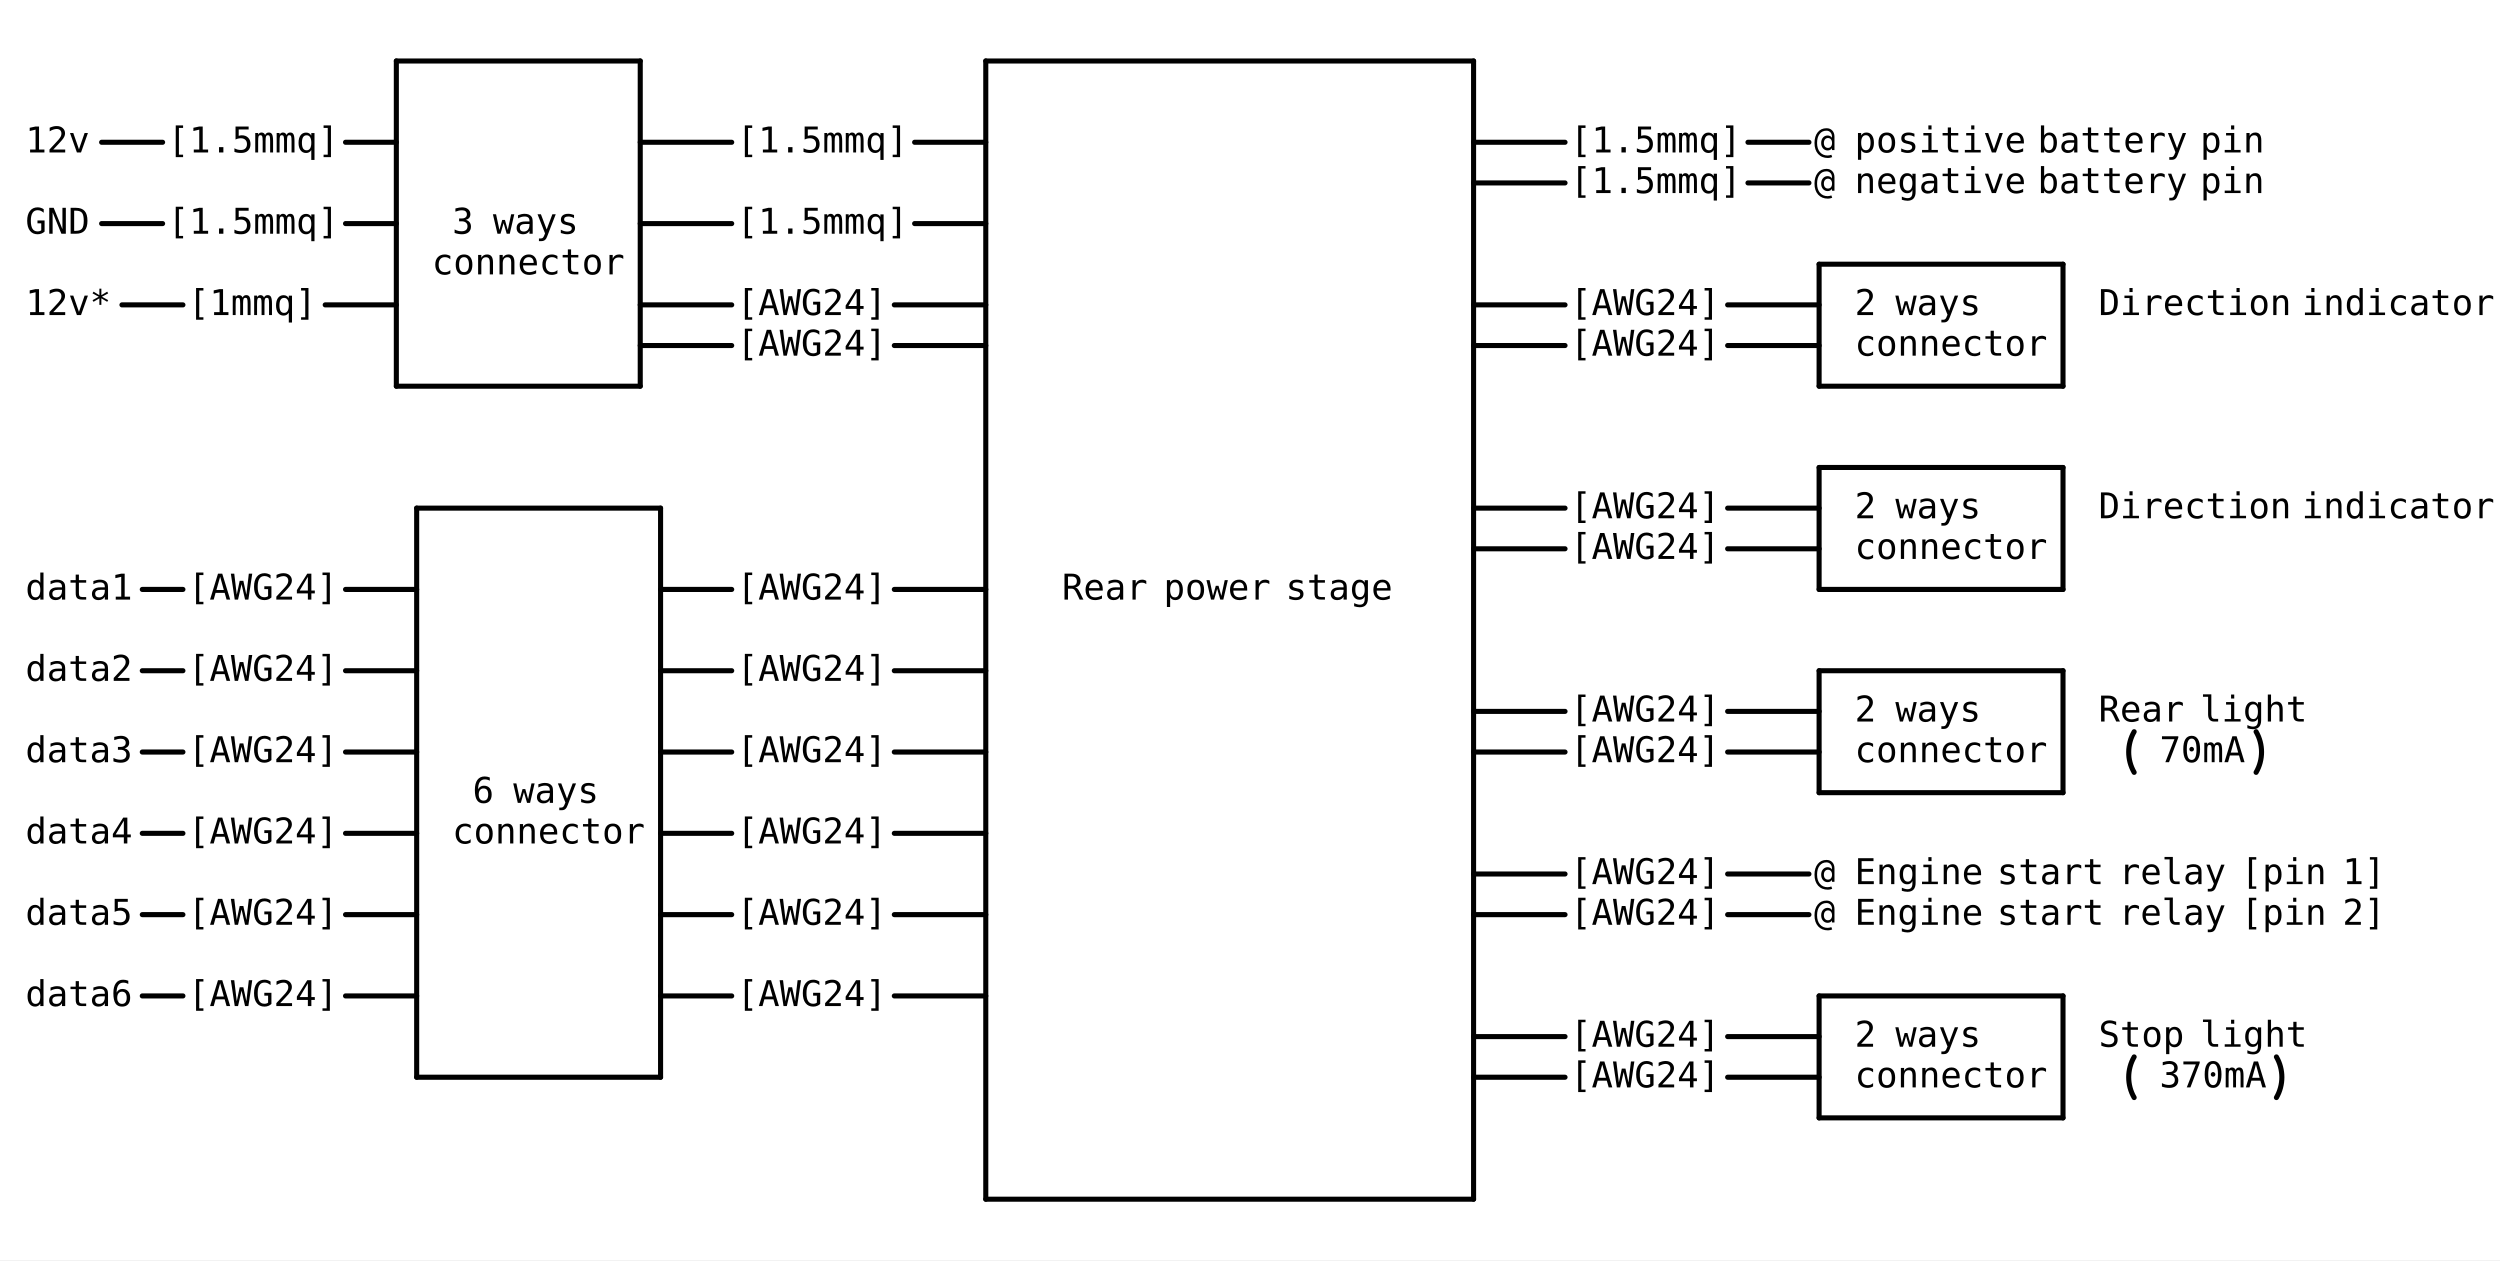
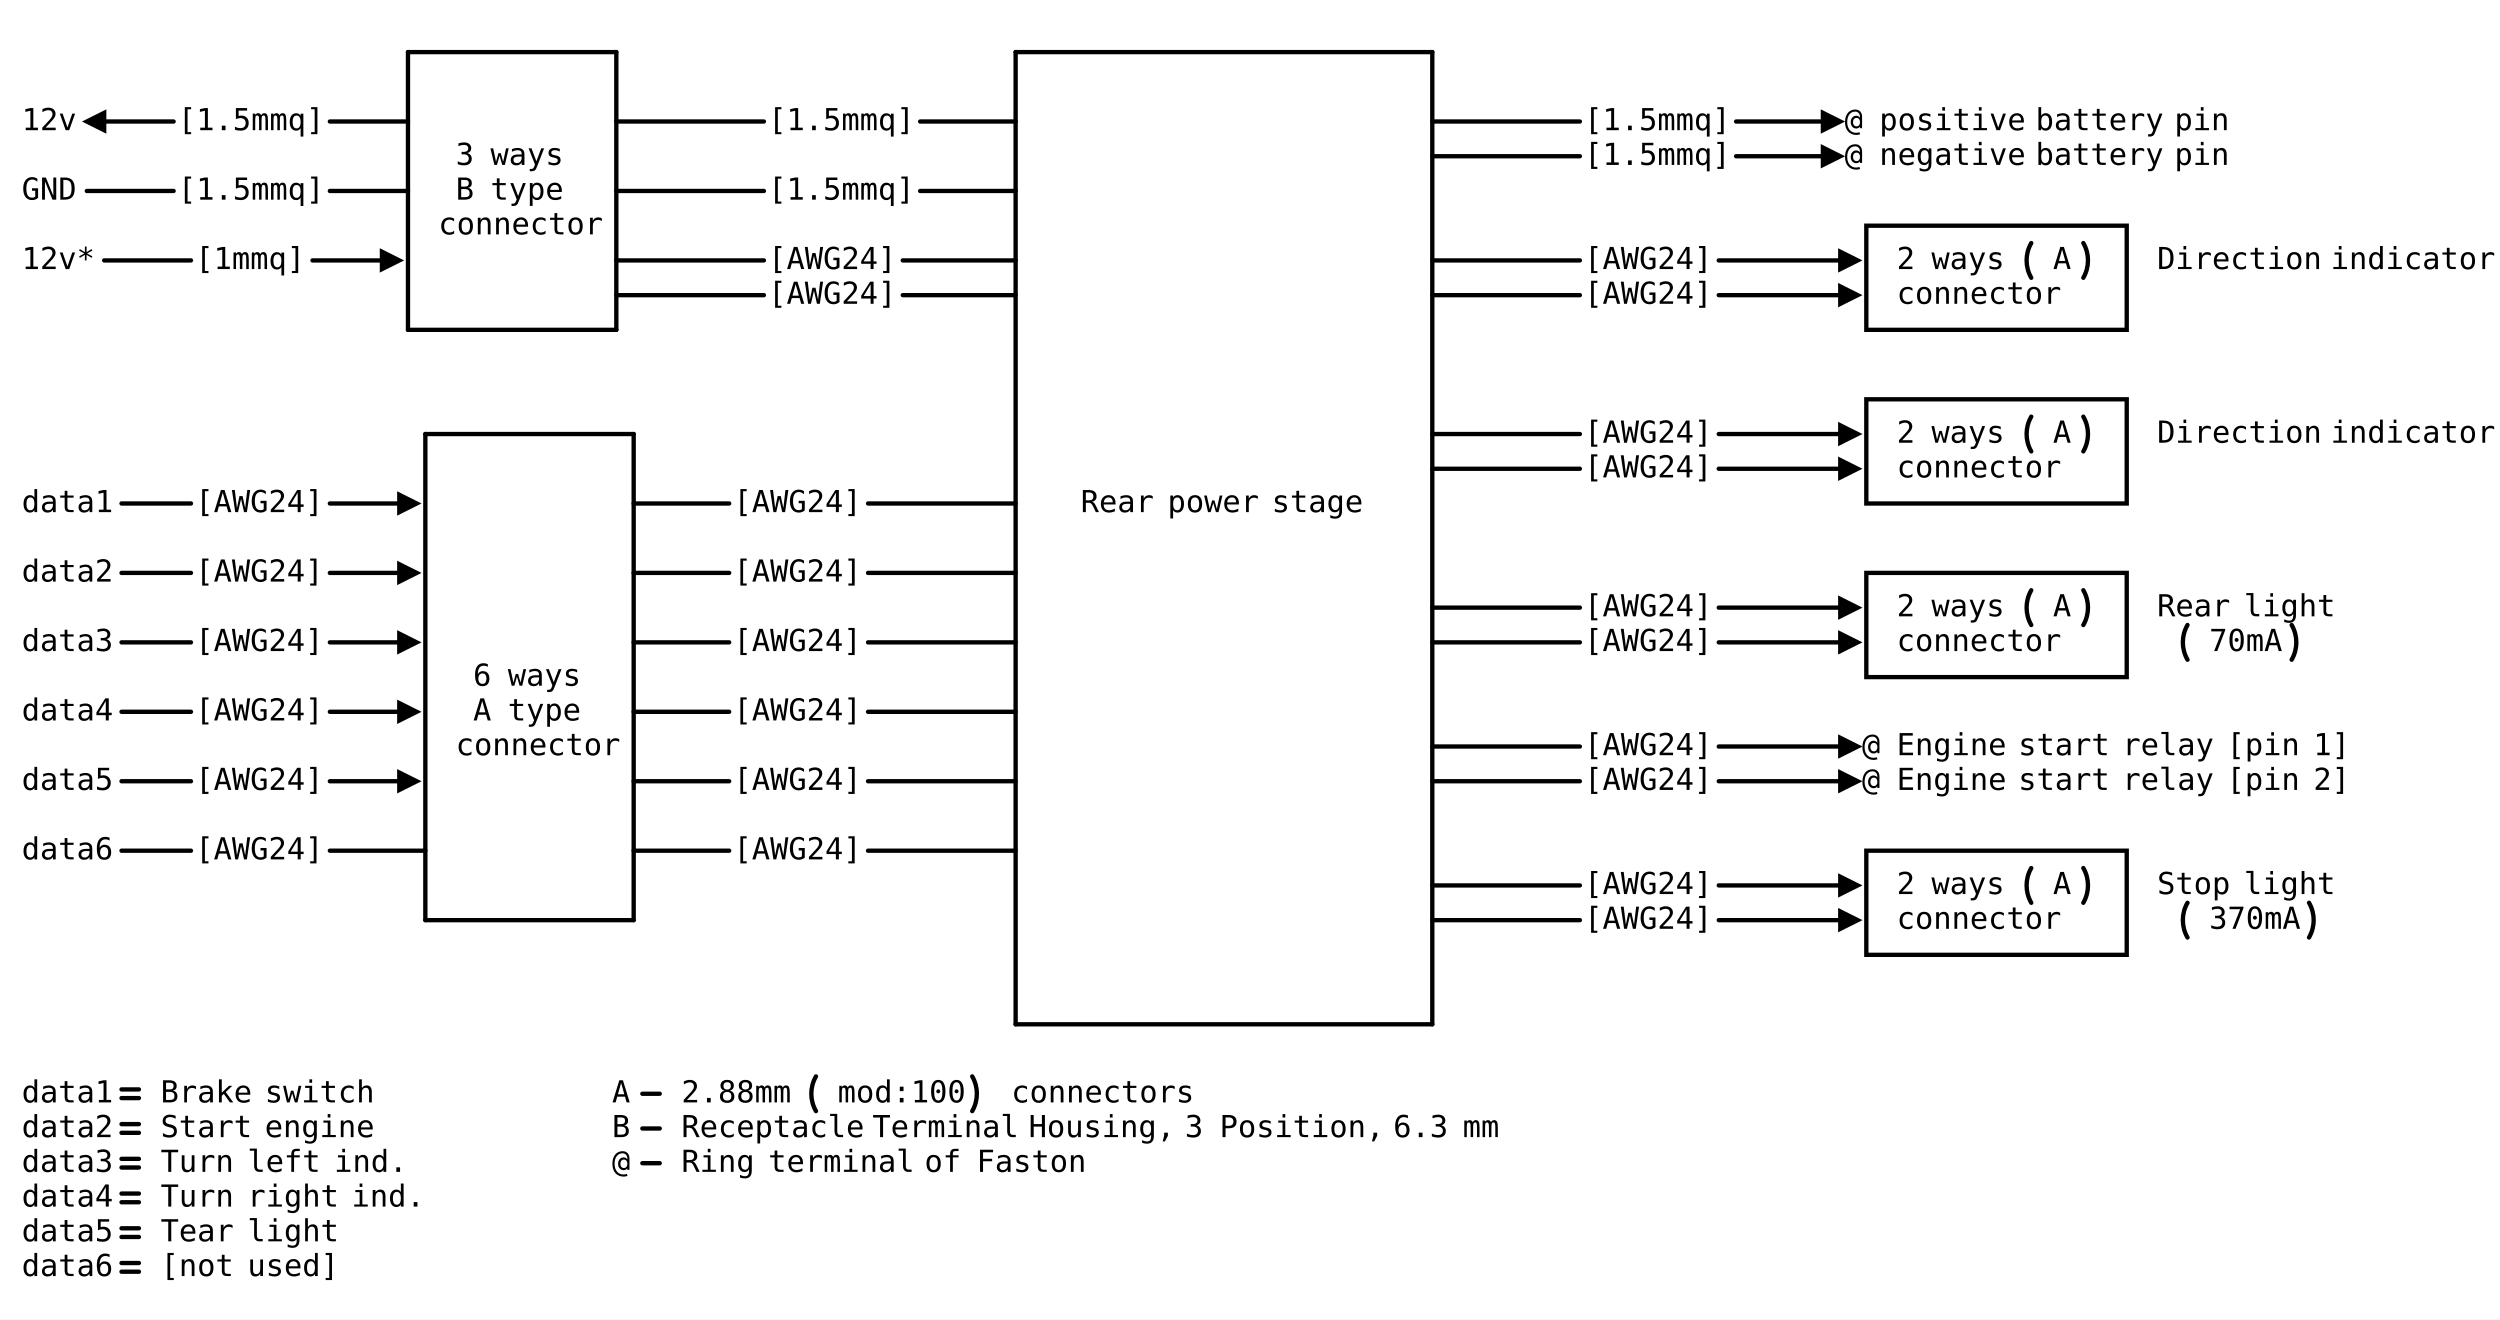
- <svg xmlns="http://www.w3.org/2000/svg" width="984" height="496" class="svgbob">
+ <svg xmlns="http://www.w3.org/2000/svg" width="1152" height="608" class="svgbob">
  <style>.svgbob line, .svgbob path, .svgbob circle, .svgbob rect, .svgbob polygon {
  stroke: black;
  stroke-width: 2;
  stroke-opacity: 1;
  fill-opacity: 1;
  stroke-linecap: round;
  stroke-linejoin: miter;
}

.svgbob text {
  white-space: pre;
  fill: black;
  font-family: Iosevka Fixed, monospace;
  font-size: 14px;
}

.svgbob rect.backdrop {
  stroke: none;
  fill: white;
}

.svgbob .broken {
  stroke-dasharray: 8;
}

.svgbob .filled {
  fill: black;
}

.svgbob .bg_filled {
  fill: white;
  stroke-width: 1;
}

.svgbob .nofill {
  fill: white;
}

.svgbob .end_marked_arrow {
  marker-end: url(#arrow);
}

.svgbob .start_marked_arrow {
  marker-start: url(#arrow);
}

.svgbob .end_marked_diamond {
  marker-end: url(#diamond);
}

.svgbob .start_marked_diamond {
  marker-start: url(#diamond);
}

.svgbob .end_marked_circle {
  marker-end: url(#circle);
}

.svgbob .start_marked_circle {
  marker-start: url(#circle);
}

.svgbob .end_marked_open_circle {
  marker-end: url(#open_circle);
}

.svgbob .start_marked_open_circle {
  marker-start: url(#open_circle);
}

.svgbob .end_marked_big_open_circle {
  marker-end: url(#big_open_circle);
}

.svgbob .start_marked_big_open_circle {
  marker-start: url(#big_open_circle);
}

</style>
  <defs>
    <marker id="arrow" viewBox="-2 -2 8 8" refX="4" refY="2" markerWidth="7" markerHeight="7" orient="auto-start-reverse">
      <polygon points="0,0 0,4 4,2 0,0" />
    </marker>
    <marker id="diamond" viewBox="-2 -2 8 8" refX="4" refY="2" markerWidth="7" markerHeight="7" orient="auto-start-reverse">
      <polygon points="0,2 2,0 4,2 2,4 0,2" />
    </marker>
    <marker id="circle" viewBox="0 0 8 8" refX="4" refY="4" markerWidth="7" markerHeight="7" orient="auto-start-reverse">
      <circle cx="4" cy="4" r="2" class="filled" />
    </marker>
    <marker id="open_circle" viewBox="0 0 8 8" refX="4" refY="4" markerWidth="7" markerHeight="7" orient="auto-start-reverse">
      <circle cx="4" cy="4" r="2" class="bg_filled" />
    </marker>
    <marker id="big_open_circle" viewBox="0 0 8 8" refX="4" refY="4" markerWidth="7" markerHeight="7" orient="auto-start-reverse">
      <circle cx="4" cy="4" r="3" class="bg_filled" />
    </marker>
  </defs>
-   <rect class="backdrop" x="0" y="0" width="984" height="496" />
-   <text x="290" y="60">[1.5mmq]</text>
-   <text x="290" y="92">[1.5mmq]</text>
-   <text x="290" y="124">[AWG24]</text>
-   <text x="290" y="140">[AWG24]</text>
-   <text x="618" y="60">[1.5mmq]</text>
-   <text x="618" y="76">[1.5mmq]</text>
-   <text x="618" y="124">[AWG24]</text>
-   <text x="618" y="140">[AWG24]</text>
-   <text x="618" y="204">[AWG24]</text>
-   <text x="618" y="220">[AWG24]</text>
-   <text x="618" y="284">[AWG24]</text>
-   <text x="618" y="300">[AWG24]</text>
-   <text x="618" y="348">[AWG24]</text>
-   <text x="618" y="364">[AWG24]</text>
-   <text x="618" y="412">[AWG24]</text>
-   <text x="618" y="428">[AWG24]</text>
+   <rect class="backdrop" x="0" y="0" width="1152" height="608" />
+   <rect x="860" y="104" width="120" height="48" class="solid nofill" rx="0" />
+   <text x="874" y="124">2</text>
+   <text x="890" y="124">ways</text>
+   <path d="M 936,112 A 16,16 0,0,0 936,128" class="nofill" />
+   <text x="946" y="124">A</text>
+   <text x="874" y="140">connector</text>
+   <path d="M 960,112 A 16,16 0,0,1 960,128" class="nofill" />
+   <rect x="860" y="184" width="120" height="48" class="solid nofill" rx="0" />
+   <text x="874" y="204">2</text>
+   <text x="890" y="204">ways</text>
+   <path d="M 936,192 A 16,16 0,0,0 936,208" class="nofill" />
+   <text x="946" y="204">A</text>
+   <text x="874" y="220">connector</text>
+   <path d="M 960,192 A 16,16 0,0,1 960,208" class="nofill" />
+   <rect x="860" y="264" width="120" height="48" class="solid nofill" rx="0" />
+   <text x="874" y="284">2</text>
+   <text x="890" y="284">ways</text>
+   <path d="M 936,272 A 16,16 0,0,0 936,288" class="nofill" />
+   <text x="946" y="284">A</text>
+   <text x="874" y="300">connector</text>
+   <path d="M 960,272 A 16,16 0,0,1 960,288" class="nofill" />
+   <rect x="860" y="392" width="120" height="48" class="solid nofill" rx="0" />
+   <text x="874" y="412">2</text>
+   <text x="890" y="412">ways</text>
+   <path d="M 936,400 A 16,16 0,0,0 936,416" class="nofill" />
+   <text x="946" y="412">A</text>
+   <text x="874" y="428">connector</text>
+   <path d="M 960,400 A 16,16 0,0,1 960,416" class="nofill" />
+   <text x="354" y="60">[1.5mmq]</text>
+   <text x="354" y="92">[1.5mmq]</text>
+   <line x1="144" y1="120" x2="176" y2="120" class="solid" />
+   <polygon points="176,116 184,120 176,124" class="filled" />
+   <text x="354" y="124">[AWG24]</text>
+   <text x="354" y="140">[AWG24]</text>
+   <text x="730" y="60">[1.5mmq]</text>
+   <text x="730" y="76">[1.5mmq]</text>
+   <text x="730" y="124">[AWG24]</text>
+   <text x="730" y="140">[AWG24]</text>
+   <text x="730" y="204">[AWG24]</text>
+   <text x="730" y="220">[AWG24]</text>
+   <text x="730" y="284">[AWG24]</text>
+   <text x="730" y="300">[AWG24]</text>
+   <text x="730" y="348">[AWG24]</text>
+   <text x="730" y="364">[AWG24]</text>
+   <text x="730" y="412">[AWG24]</text>
+   <text x="730" y="428">[AWG24]</text>
  <text x="10" y="60">12v</text>
-   <line x1="40" y1="56" x2="64" y2="56" class="solid" />
-   <text x="66" y="60">[1.5mmq]</text>
-   <line x1="688" y1="56" x2="712" y2="56" class="solid" />
-   <text x="714" y="60">@</text>
-   <line x1="688" y1="72" x2="712" y2="72" class="solid" />
-   <text x="714" y="76">@</text>
-   <text x="730" y="60">positive</text>
-   <text x="730" y="76">negative</text>
-   <text x="802" y="60">battery</text>
-   <text x="802" y="76">battery</text>
-   <text x="866" y="60">pin</text>
-   <text x="866" y="76">pin</text>
+   <polygon points="48,52 40,56 48,60" class="filled" />
+   <line x1="48" y1="56" x2="80" y2="56" class="solid" />
+   <text x="82" y="60">[1.5mmq]</text>
+   <line x1="800" y1="56" x2="840" y2="56" class="solid" />
+   <polygon points="840,52 848,56 840,60" class="filled" />
+   <text x="850" y="60">@</text>
+   <line x1="800" y1="72" x2="840" y2="72" class="solid" />
+   <polygon points="840,68 848,72 840,76" class="filled" />
+   <text x="850" y="76">@</text>
+   <text x="866" y="60">positive</text>
+   <text x="866" y="76">negative</text>
+   <text x="938" y="60">battery</text>
+   <text x="938" y="76">battery</text>
+   <text x="1002" y="60">pin</text>
+   <text x="1002" y="76">pin</text>
+   <text x="210" y="76">3</text>
+   <text x="226" y="76">ways</text>
+   <text x="210" y="92">B</text>
+   <text x="226" y="92">type</text>
+   <text x="202" y="108">connector</text>
  <text x="10" y="92">GND</text>
-   <line x1="40" y1="88" x2="64" y2="88" class="solid" />
-   <text x="66" y="92">[1.5mmq]</text>
-   <text x="178" y="92">3</text>
-   <text x="194" y="92">ways</text>
-   <text x="170" y="108">connector</text>
-   <text x="730" y="124">2</text>
-   <text x="746" y="124">ways</text>
-   <text x="730" y="140">connector</text>
+   <line x1="40" y1="88" x2="80" y2="88" class="solid" />
+   <text x="82" y="92">[1.5mmq]</text>
+   <line x1="792" y1="120" x2="848" y2="120" class="solid" />
+   <polygon points="848,116 856,120 848,124" class="filled" />
+   <line x1="792" y1="136" x2="848" y2="136" class="solid" />
+   <polygon points="848,132 856,136 848,140" class="filled" />
  <text x="10" y="124">12v*</text>
-   <line x1="48" y1="120" x2="72" y2="120" class="solid" />
-   <text x="74" y="124">[1mmq]</text>
-   <text x="826" y="124">Direction</text>
-   <text x="906" y="124">indicator</text>
-   <text x="730" y="204">2</text>
-   <text x="746" y="204">ways</text>
-   <text x="730" y="220">connector</text>
-   <text x="290" y="236">[AWG24]</text>
-   <text x="290" y="268">[AWG24]</text>
-   <text x="290" y="300">[AWG24]</text>
-   <text x="290" y="332">[AWG24]</text>
-   <text x="290" y="364">[AWG24]</text>
-   <text x="290" y="396">[AWG24]</text>
-   <text x="826" y="204">Direction</text>
-   <text x="906" y="204">indicator</text>
+   <line x1="48" y1="120" x2="88" y2="120" class="solid" />
+   <text x="90" y="124">[1mmq]</text>
+   <text x="994" y="124">Direction</text>
+   <text x="1074" y="124">indicator</text>
+   <line x1="792" y1="200" x2="848" y2="200" class="solid" />
+   <polygon points="848,196 856,200 848,204" class="filled" />
+   <line x1="792" y1="216" x2="848" y2="216" class="solid" />
+   <polygon points="848,212 856,216 848,220" class="filled" />
+   <line x1="152" y1="232" x2="184" y2="232" class="solid" />
+   <polygon points="184,228 192,232 184,236" class="filled" />
+   <text x="338" y="236">[AWG24]</text>
+   <line x1="152" y1="264" x2="184" y2="264" class="solid" />
+   <polygon points="184,260 192,264 184,268" class="filled" />
+   <text x="338" y="268">[AWG24]</text>
+   <line x1="152" y1="296" x2="184" y2="296" class="solid" />
+   <polygon points="184,292 192,296 184,300" class="filled" />
+   <text x="338" y="300">[AWG24]</text>
+   <line x1="152" y1="328" x2="184" y2="328" class="solid" />
+   <polygon points="184,324 192,328 184,332" class="filled" />
+   <text x="338" y="332">[AWG24]</text>
+   <line x1="152" y1="360" x2="184" y2="360" class="solid" />
+   <polygon points="184,356 192,360 184,364" class="filled" />
+   <text x="338" y="364">[AWG24]</text>
+   <text x="338" y="396">[AWG24]</text>
+   <text x="994" y="204">Direction</text>
+   <text x="1074" y="204">indicator</text>
  <text x="10" y="236">data1</text>
-   <line x1="56" y1="232" x2="72" y2="232" class="solid" />
-   <text x="74" y="236">[AWG24]</text>
-   <text x="418" y="236">Rear</text>
-   <text x="458" y="236">power</text>
-   <text x="506" y="236">stage</text>
+   <line x1="56" y1="232" x2="88" y2="232" class="solid" />
+   <text x="90" y="236">[AWG24]</text>
+   <text x="498" y="236">Rear</text>
+   <text x="538" y="236">power</text>
+   <text x="586" y="236">stage</text>
  <text x="10" y="268">data2</text>
-   <line x1="56" y1="264" x2="72" y2="264" class="solid" />
-   <text x="74" y="268">[AWG24]</text>
-   <text x="730" y="284">2</text>
-   <text x="746" y="284">ways</text>
-   <text x="730" y="300">connector</text>
-   <text x="826" y="284">Rear</text>
-   <text x="866" y="284">light</text>
-   <path d="M 840,288 A 16,16 0,0,0 840,304" class="nofill" />
-   <text x="850" y="300">70mA</text>
-   <path d="M 888,288 A 16,16 0,0,1 888,304" class="nofill" />
+   <line x1="56" y1="264" x2="88" y2="264" class="solid" />
+   <text x="90" y="268">[AWG24]</text>
+   <line x1="792" y1="280" x2="848" y2="280" class="solid" />
+   <polygon points="848,276 856,280 848,284" class="filled" />
+   <line x1="792" y1="296" x2="848" y2="296" class="solid" />
+   <polygon points="848,292 856,296 848,300" class="filled" />
+   <text x="994" y="284">Rear</text>
+   <text x="1034" y="284">light</text>
+   <path d="M 1008,288 A 16,16 0,0,0 1008,304" class="nofill" />
+   <text x="1018" y="300">70mA</text>
+   <path d="M 1056,288 A 16,16 0,0,1 1056,304" class="nofill" />
  <text x="10" y="300">data3</text>
-   <line x1="56" y1="296" x2="72" y2="296" class="solid" />
-   <text x="74" y="300">[AWG24]</text>
-   <text x="186" y="316">6</text>
-   <text x="202" y="316">ways</text>
-   <text x="178" y="332">connector</text>
+   <line x1="56" y1="296" x2="88" y2="296" class="solid" />
+   <text x="90" y="300">[AWG24]</text>
+   <text x="218" y="316">6</text>
+   <text x="234" y="316">ways</text>
+   <text x="218" y="332">A</text>
+   <text x="234" y="332">type</text>
+   <text x="210" y="348">connector</text>
  <text x="10" y="332">data4</text>
-   <line x1="56" y1="328" x2="72" y2="328" class="solid" />
-   <text x="74" y="332">[AWG24]</text>
-   <line x1="680" y1="344" x2="712" y2="344" class="solid" />
-   <text x="714" y="348">@</text>
-   <line x1="680" y1="360" x2="712" y2="360" class="solid" />
-   <text x="714" y="364">@</text>
-   <text x="730" y="348">Engine</text>
-   <text x="730" y="364">Engine</text>
-   <text x="786" y="348">start</text>
-   <text x="786" y="364">start</text>
-   <text x="834" y="348">relay</text>
-   <text x="834" y="364">relay</text>
-   <text x="882" y="348">[pin</text>
-   <text x="882" y="364">[pin</text>
-   <text x="922" y="348">1]</text>
-   <text x="922" y="364">2]</text>
+   <line x1="56" y1="328" x2="88" y2="328" class="solid" />
+   <text x="90" y="332">[AWG24]</text>
+   <line x1="792" y1="344" x2="848" y2="344" class="solid" />
+   <polygon points="848,340 856,344 848,348" class="filled" />
+   <text x="858" y="348">@</text>
+   <line x1="792" y1="360" x2="848" y2="360" class="solid" />
+   <polygon points="848,356 856,360 848,364" class="filled" />
+   <text x="858" y="364">@</text>
+   <text x="874" y="348">Engine</text>
+   <text x="874" y="364">Engine</text>
+   <text x="930" y="348">start</text>
+   <text x="930" y="364">start</text>
+   <text x="978" y="348">relay</text>
+   <text x="978" y="364">relay</text>
+   <text x="1026" y="348">[pin</text>
+   <text x="1026" y="364">[pin</text>
+   <text x="1066" y="348">1]</text>
+   <text x="1066" y="364">2]</text>
  <text x="10" y="364">data5</text>
-   <line x1="56" y1="360" x2="72" y2="360" class="solid" />
-   <text x="74" y="364">[AWG24]</text>
+   <line x1="56" y1="360" x2="88" y2="360" class="solid" />
+   <text x="90" y="364">[AWG24]</text>
  <text x="10" y="396">data6</text>
-   <line x1="56" y1="392" x2="72" y2="392" class="solid" />
-   <text x="74" y="396">[AWG24]</text>
-   <text x="730" y="412">2</text>
-   <text x="746" y="412">ways</text>
-   <text x="730" y="428">connector</text>
-   <text x="826" y="412">Stop</text>
-   <text x="866" y="412">light</text>
-   <path d="M 840,416 A 16,16 0,0,0 840,432" class="nofill" />
-   <text x="850" y="428">370mA</text>
-   <path d="M 896,416 A 16,16 0,0,1 896,432" class="nofill" />
+   <line x1="56" y1="392" x2="88" y2="392" class="solid" />
+   <text x="90" y="396">[AWG24]</text>
+   <line x1="792" y1="408" x2="848" y2="408" class="solid" />
+   <polygon points="848,404 856,408 848,412" class="filled" />
+   <line x1="792" y1="424" x2="848" y2="424" class="solid" />
+   <polygon points="848,420 856,424 848,428" class="filled" />
+   <text x="994" y="412">Stop</text>
+   <text x="1034" y="412">light</text>
+   <path d="M 1008,416 A 16,16 0,0,0 1008,432" class="nofill" />
+   <text x="1018" y="428">370mA</text>
+   <path d="M 1064,416 A 16,16 0,0,1 1064,432" class="nofill" />
+   <text x="10" y="508">data1</text>
+   <text x="10" y="524">data2</text>
+   <text x="10" y="540">data3</text>
+   <text x="10" y="556">data4</text>
+   <text x="10" y="572">data5</text>
+   <text x="10" y="588">data6</text>
+   <line x1="56" y1="502" x2="64" y2="502" class="solid" />
+   <line x1="56" y1="506" x2="64" y2="506" class="solid" />
+   <line x1="56" y1="518" x2="64" y2="518" class="solid" />
+   <line x1="56" y1="522" x2="64" y2="522" class="solid" />
+   <line x1="56" y1="534" x2="64" y2="534" class="solid" />
+   <line x1="56" y1="538" x2="64" y2="538" class="solid" />
+   <line x1="56" y1="550" x2="64" y2="550" class="solid" />
+   <line x1="56" y1="554" x2="64" y2="554" class="solid" />
+   <line x1="56" y1="566" x2="64" y2="566" class="solid" />
+   <line x1="56" y1="570" x2="64" y2="570" class="solid" />
+   <line x1="56" y1="582" x2="64" y2="582" class="solid" />
+   <line x1="56" y1="586" x2="64" y2="586" class="solid" />
+   <text x="74" y="508">Brake</text>
+   <text x="122" y="508">switch</text>
+   <text x="74" y="524">Start</text>
+   <text x="122" y="524">engine</text>
+   <text x="74" y="540">Turn</text>
+   <text x="114" y="540">left</text>
+   <text x="154" y="540">ind.</text>
+   <text x="74" y="556">Turn</text>
+   <text x="114" y="556">right</text>
+   <text x="162" y="556">ind.</text>
+   <text x="74" y="572">Tear</text>
+   <text x="114" y="572">light</text>
+   <text x="74" y="588">[not</text>
+   <text x="114" y="588">used]</text>
+   <text x="282" y="508">A</text>
+   <text x="282" y="524">B</text>
+   <text x="282" y="540">@</text>
+   <line x1="296" y1="504" x2="304" y2="504" class="solid" />
+   <line x1="296" y1="520" x2="304" y2="520" class="solid" />
+   <line x1="296" y1="536" x2="304" y2="536" class="solid" />
+   <text x="314" y="508">2.88mm</text>
+   <path d="M 376,496 A 16,16 0,0,0 376,512" class="nofill" />
+   <text x="386" y="508">mod:100</text>
+   <path d="M 448,496 A 16,16 0,0,1 448,512" class="nofill" />
+   <text x="466" y="508">connectors</text>
+   <text x="314" y="524">Receptacle</text>
+   <text x="402" y="524">Terminal</text>
+   <text x="474" y="524">Housing,</text>
+   <text x="546" y="524">3</text>
+   <text x="314" y="540">Ring</text>
+   <text x="354" y="540">terminal</text>
+   <text x="426" y="540">of</text>
+   <text x="450" y="540">Faston</text>
+   <text x="562" y="524">Position,</text>
+   <text x="642" y="524">6.3</text>
+   <text x="674" y="524">mm</text>
  <g>
-     <line x1="156" y1="24" x2="252" y2="24" class="solid" />
-     <line x1="156" y1="24" x2="156" y2="152" class="solid" />
-     <line x1="252" y1="24" x2="252" y2="152" class="solid" />
-     <line x1="136" y1="56" x2="156" y2="56" class="solid" />
-     <line x1="252" y1="56" x2="288" y2="56" class="solid" />
-     <line x1="136" y1="88" x2="156" y2="88" class="solid" />
-     <line x1="252" y1="88" x2="288" y2="88" class="solid" />
-     <line x1="128" y1="120" x2="156" y2="120" class="solid" />
-     <line x1="252" y1="120" x2="288" y2="120" class="solid" />
-     <line x1="252" y1="136" x2="288" y2="136" class="solid" />
-     <line x1="156" y1="152" x2="252" y2="152" class="solid" />
+     <line x1="188" y1="24" x2="284" y2="24" class="solid" />
+     <line x1="188" y1="24" x2="188" y2="152" class="solid" />
+     <line x1="284" y1="24" x2="284" y2="152" class="solid" />
+     <line x1="152" y1="56" x2="188" y2="56" class="solid" />
+     <line x1="284" y1="56" x2="352" y2="56" class="solid" />
+     <line x1="152" y1="88" x2="188" y2="88" class="solid" />
+     <line x1="284" y1="88" x2="352" y2="88" class="solid" />
+     <line x1="284" y1="120" x2="352" y2="120" class="solid" />
+     <line x1="284" y1="136" x2="352" y2="136" class="solid" />
+     <line x1="188" y1="152" x2="284" y2="152" class="solid" />
  </g>
  <g>
-     <line x1="388" y1="24" x2="580" y2="24" class="solid" />
-     <line x1="388" y1="24" x2="388" y2="472" class="solid" />
-     <line x1="580" y1="24" x2="580" y2="472" class="solid" />
-     <line x1="360" y1="56" x2="388" y2="56" class="solid" />
-     <line x1="580" y1="56" x2="616" y2="56" class="solid" />
-     <line x1="580" y1="72" x2="616" y2="72" class="solid" />
-     <line x1="360" y1="88" x2="388" y2="88" class="solid" />
-     <line x1="352" y1="120" x2="388" y2="120" class="solid" />
-     <line x1="580" y1="120" x2="616" y2="120" class="solid" />
-     <line x1="352" y1="136" x2="388" y2="136" class="solid" />
-     <line x1="580" y1="136" x2="616" y2="136" class="solid" />
-     <line x1="580" y1="200" x2="616" y2="200" class="solid" />
-     <line x1="580" y1="216" x2="616" y2="216" class="solid" />
-     <line x1="352" y1="232" x2="388" y2="232" class="solid" />
-     <line x1="352" y1="264" x2="388" y2="264" class="solid" />
-     <line x1="580" y1="280" x2="616" y2="280" class="solid" />
-     <line x1="352" y1="296" x2="388" y2="296" class="solid" />
-     <line x1="580" y1="296" x2="616" y2="296" class="solid" />
-     <line x1="352" y1="328" x2="388" y2="328" class="solid" />
-     <line x1="580" y1="344" x2="616" y2="344" class="solid" />
-     <line x1="352" y1="360" x2="388" y2="360" class="solid" />
-     <line x1="580" y1="360" x2="616" y2="360" class="solid" />
-     <line x1="352" y1="392" x2="388" y2="392" class="solid" />
-     <line x1="580" y1="408" x2="616" y2="408" class="solid" />
-     <line x1="580" y1="424" x2="616" y2="424" class="solid" />
-     <line x1="388" y1="472" x2="580" y2="472" class="solid" />
+     <line x1="468" y1="24" x2="660" y2="24" class="solid" />
+     <line x1="468" y1="24" x2="468" y2="472" class="solid" />
+     <line x1="660" y1="24" x2="660" y2="472" class="solid" />
+     <line x1="424" y1="56" x2="468" y2="56" class="solid" />
+     <line x1="660" y1="56" x2="728" y2="56" class="solid" />
+     <line x1="660" y1="72" x2="728" y2="72" class="solid" />
+     <line x1="424" y1="88" x2="468" y2="88" class="solid" />
+     <line x1="416" y1="120" x2="468" y2="120" class="solid" />
+     <line x1="660" y1="120" x2="728" y2="120" class="solid" />
+     <line x1="416" y1="136" x2="468" y2="136" class="solid" />
+     <line x1="660" y1="136" x2="728" y2="136" class="solid" />
+     <line x1="660" y1="200" x2="728" y2="200" class="solid" />
+     <line x1="660" y1="216" x2="728" y2="216" class="solid" />
+     <line x1="400" y1="232" x2="468" y2="232" class="solid" />
+     <line x1="400" y1="264" x2="468" y2="264" class="solid" />
+     <line x1="660" y1="280" x2="728" y2="280" class="solid" />
+     <line x1="400" y1="296" x2="468" y2="296" class="solid" />
+     <line x1="660" y1="296" x2="728" y2="296" class="solid" />
+     <line x1="400" y1="328" x2="468" y2="328" class="solid" />
+     <line x1="660" y1="344" x2="728" y2="344" class="solid" />
+     <line x1="400" y1="360" x2="468" y2="360" class="solid" />
+     <line x1="660" y1="360" x2="728" y2="360" class="solid" />
+     <line x1="400" y1="392" x2="468" y2="392" class="solid" />
+     <line x1="660" y1="408" x2="728" y2="408" class="solid" />
+     <line x1="660" y1="424" x2="728" y2="424" class="solid" />
+     <line x1="468" y1="472" x2="660" y2="472" class="solid" />
  </g>
  <g>
-     <line x1="716" y1="104" x2="812" y2="104" class="solid" />
-     <line x1="716" y1="104" x2="716" y2="152" class="solid" />
-     <line x1="812" y1="104" x2="812" y2="152" class="solid" />
-     <line x1="680" y1="120" x2="716" y2="120" class="solid" />
-     <line x1="680" y1="136" x2="716" y2="136" class="solid" />
-     <line x1="716" y1="152" x2="812" y2="152" class="solid" />
-   </g>
-   <g>
-     <line x1="716" y1="184" x2="812" y2="184" class="solid" />
-     <line x1="716" y1="184" x2="716" y2="232" class="solid" />
-     <line x1="812" y1="184" x2="812" y2="232" class="solid" />
-     <line x1="680" y1="200" x2="716" y2="200" class="solid" />
-     <line x1="680" y1="216" x2="716" y2="216" class="solid" />
-     <line x1="716" y1="232" x2="812" y2="232" class="solid" />
-   </g>
-   <g>
-     <line x1="164" y1="200" x2="260" y2="200" class="solid" />
-     <line x1="164" y1="200" x2="164" y2="424" class="solid" />
-     <line x1="260" y1="200" x2="260" y2="424" class="solid" />
-     <line x1="136" y1="232" x2="164" y2="232" class="solid" />
-     <line x1="260" y1="232" x2="288" y2="232" class="solid" />
-     <line x1="136" y1="264" x2="164" y2="264" class="solid" />
-     <line x1="260" y1="264" x2="288" y2="264" class="solid" />
-     <line x1="136" y1="296" x2="164" y2="296" class="solid" />
-     <line x1="260" y1="296" x2="288" y2="296" class="solid" />
-     <line x1="136" y1="328" x2="164" y2="328" class="solid" />
-     <line x1="260" y1="328" x2="288" y2="328" class="solid" />
-     <line x1="136" y1="360" x2="164" y2="360" class="solid" />
-     <line x1="260" y1="360" x2="288" y2="360" class="solid" />
-     <line x1="136" y1="392" x2="164" y2="392" class="solid" />
-     <line x1="260" y1="392" x2="288" y2="392" class="solid" />
-     <line x1="164" y1="424" x2="260" y2="424" class="solid" />
-   </g>
-   <g>
-     <line x1="716" y1="264" x2="812" y2="264" class="solid" />
-     <line x1="716" y1="264" x2="716" y2="312" class="solid" />
-     <line x1="812" y1="264" x2="812" y2="312" class="solid" />
-     <line x1="680" y1="280" x2="716" y2="280" class="solid" />
-     <line x1="680" y1="296" x2="716" y2="296" class="solid" />
-     <line x1="716" y1="312" x2="812" y2="312" class="solid" />
-   </g>
-   <g>
-     <line x1="716" y1="392" x2="812" y2="392" class="solid" />
-     <line x1="716" y1="392" x2="716" y2="440" class="solid" />
-     <line x1="812" y1="392" x2="812" y2="440" class="solid" />
-     <line x1="680" y1="408" x2="716" y2="408" class="solid" />
-     <line x1="680" y1="424" x2="716" y2="424" class="solid" />
-     <line x1="716" y1="440" x2="812" y2="440" class="solid" />
+     <line x1="196" y1="200" x2="292" y2="200" class="solid" />
+     <line x1="196" y1="200" x2="196" y2="424" class="solid" />
+     <line x1="292" y1="200" x2="292" y2="424" class="solid" />
+     <line x1="292" y1="232" x2="336" y2="232" class="solid" />
+     <line x1="292" y1="264" x2="336" y2="264" class="solid" />
+     <line x1="292" y1="296" x2="336" y2="296" class="solid" />
+     <line x1="292" y1="328" x2="336" y2="328" class="solid" />
+     <line x1="292" y1="360" x2="336" y2="360" class="solid" />
+     <line x1="152" y1="392" x2="196" y2="392" class="solid" />
+     <line x1="292" y1="392" x2="336" y2="392" class="solid" />
+     <line x1="196" y1="424" x2="292" y2="424" class="solid" />
  </g>
</svg>
